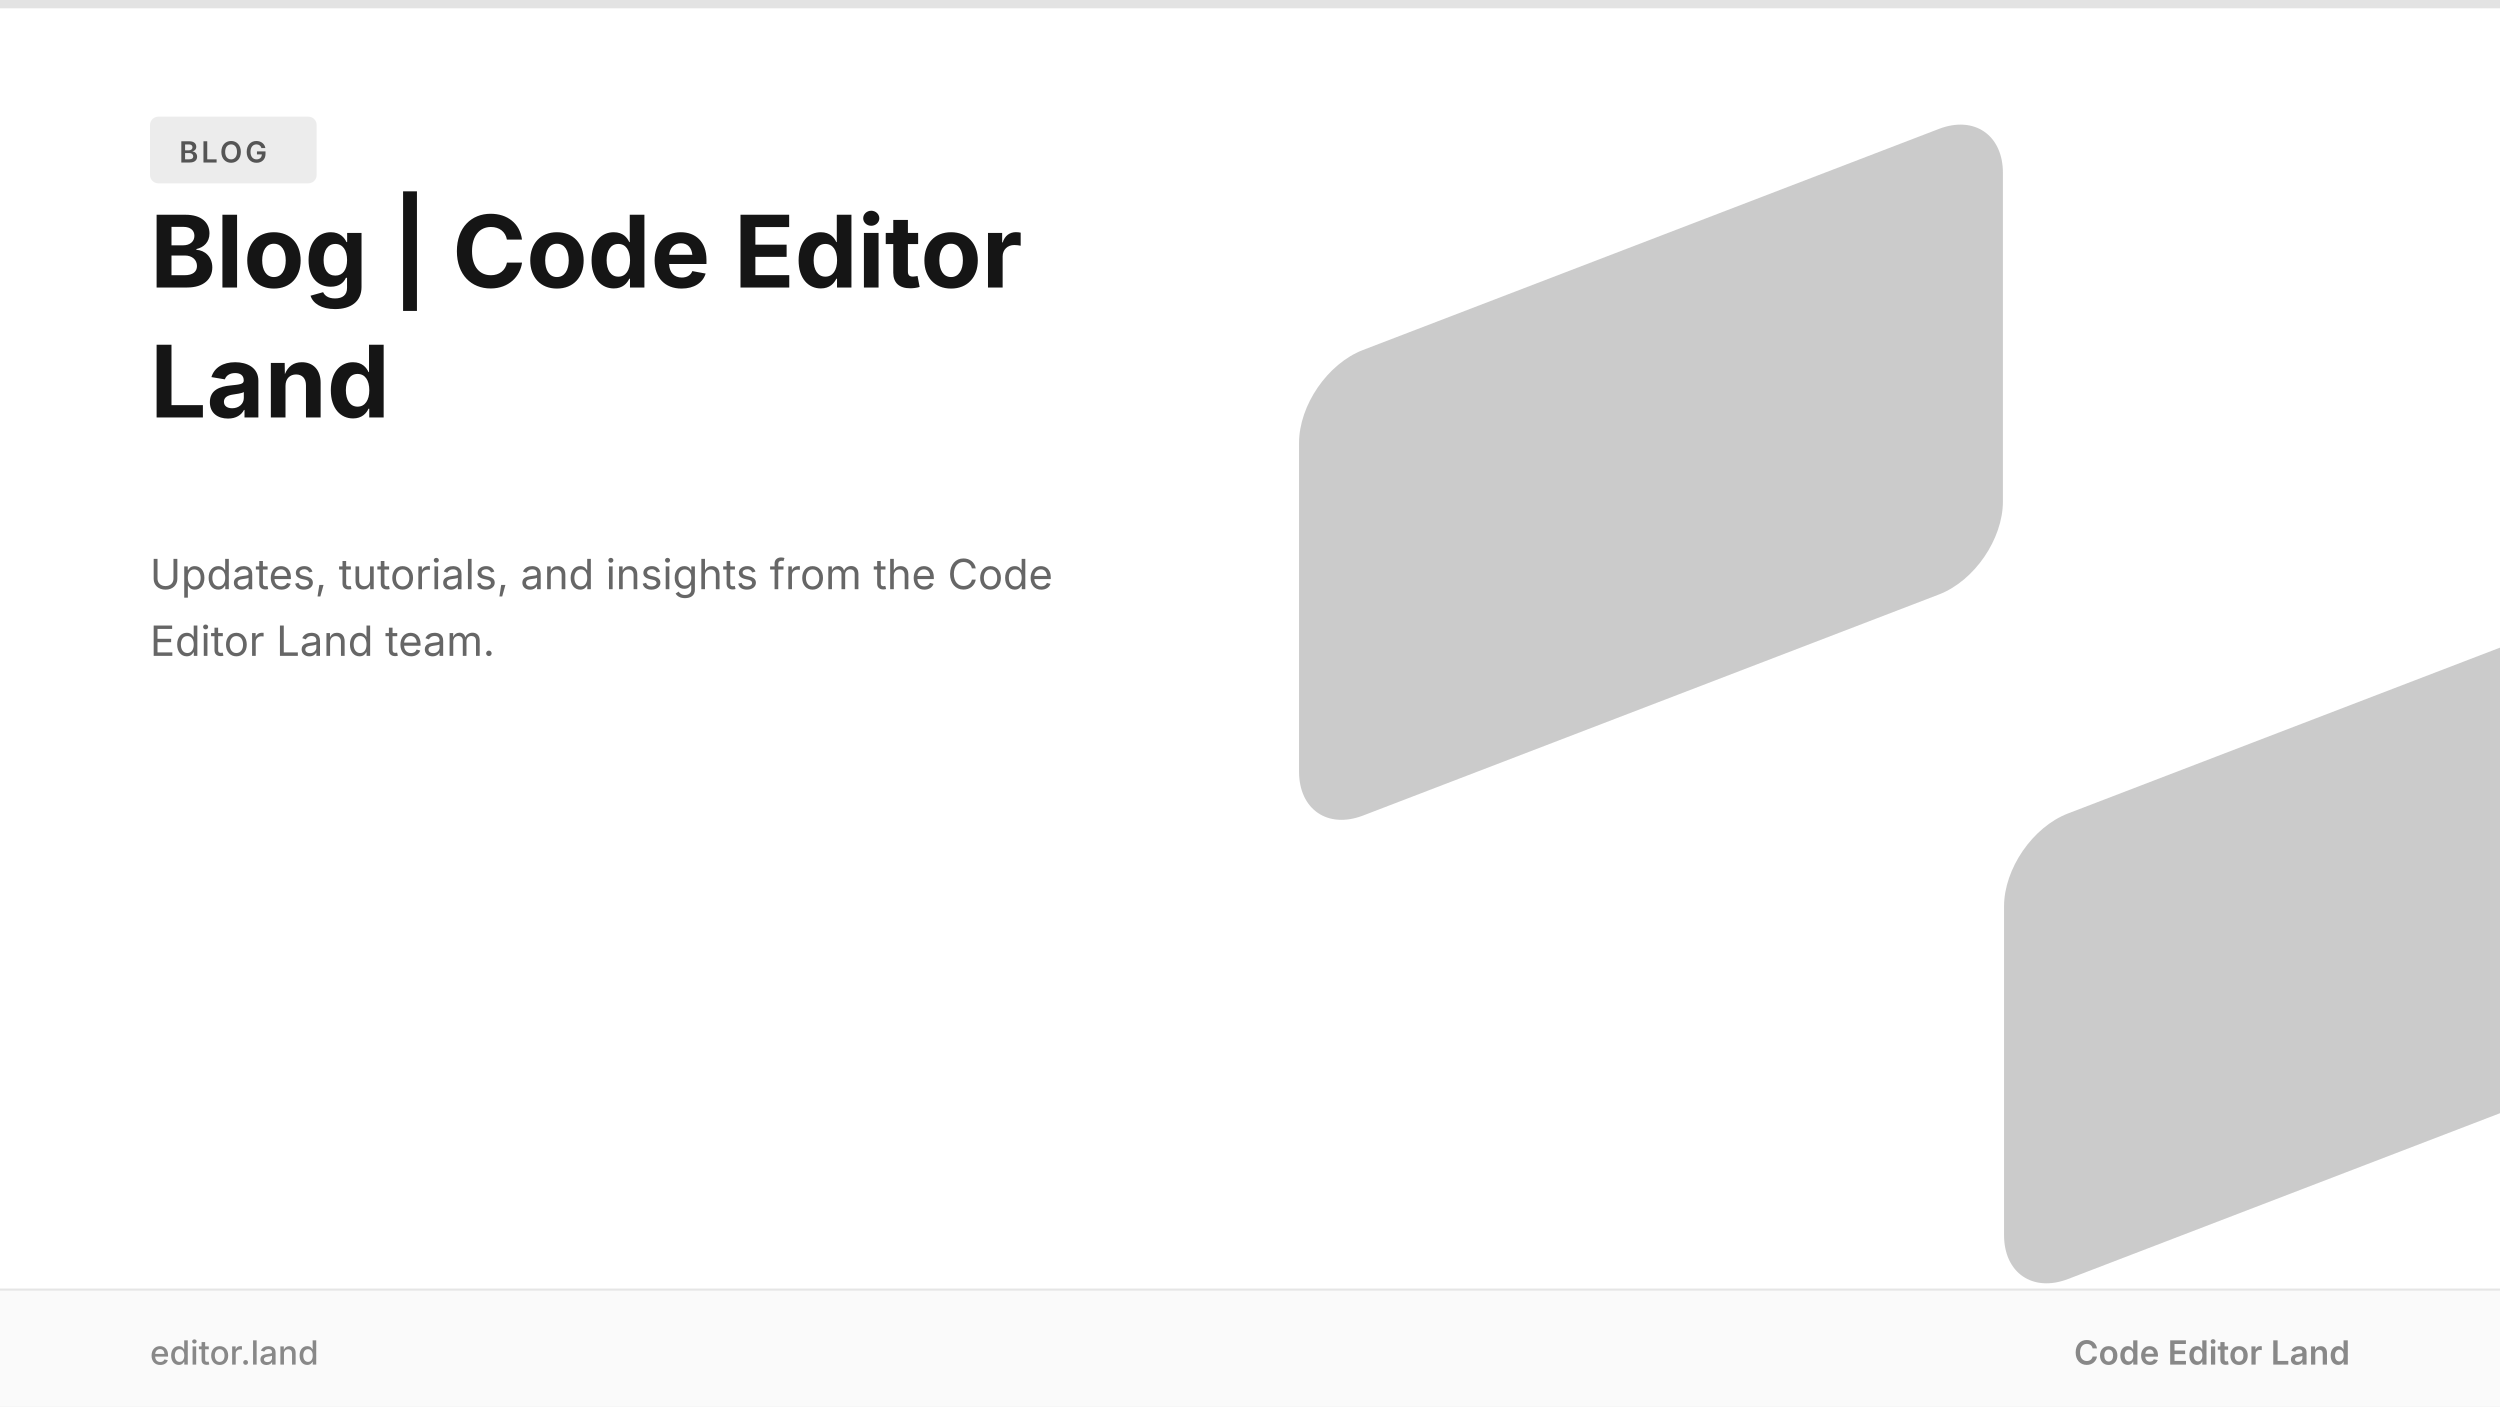
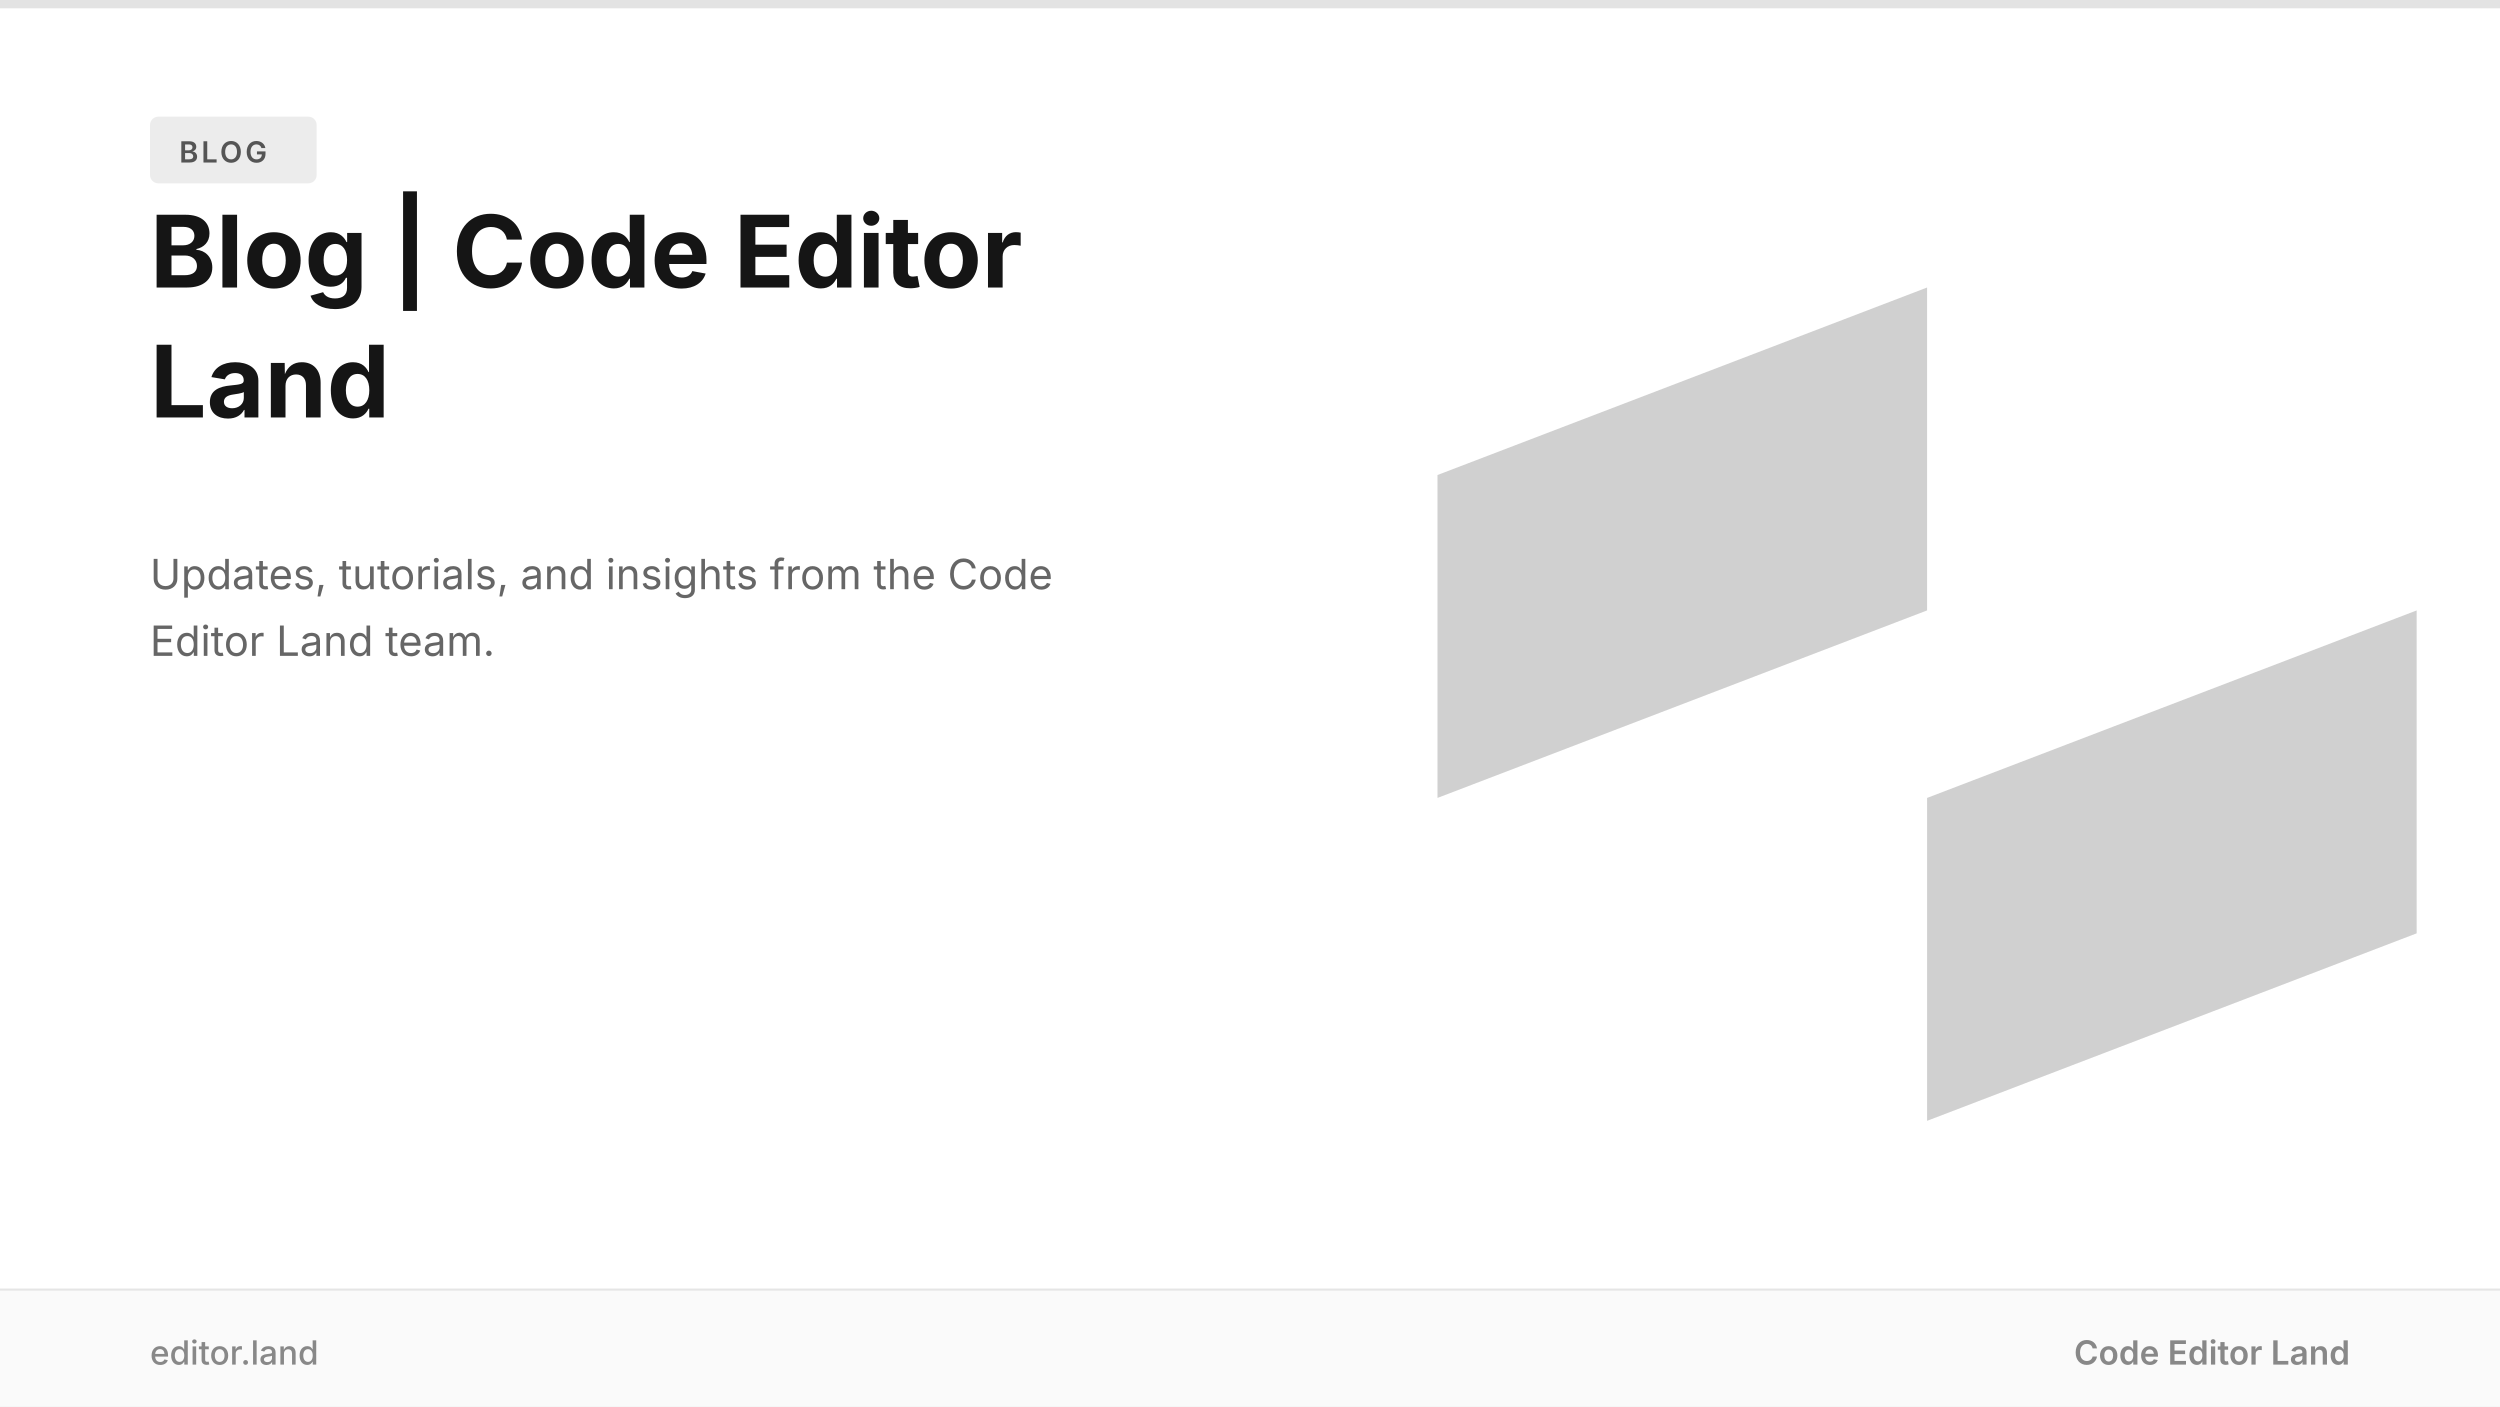
<svg xmlns="http://www.w3.org/2000/svg" width="1200" height="675" viewBox="0 0 1200 675">
  <path fill="#fff" d="M0 0h1200v675H0z" />
  <path fill="#151515" fill-opacity=".12" d="M0 0h1200v4H0z" />
-   <g fill="#151515" fill-opacity=".22" transform="matrix(.36 0 0 .36 623 50)">
-     <rect width="1005.28" height="620.771" rx="91.389" transform="matrix(-.93358 .35837 0 1 940 .24)" />
-     <rect width="1005.28" height="620.771" rx="91.389" transform="matrix(-.93358 .35837 0 1 1880 618.204)" />
-   </g>
+   <path fill="#151515" fill-opacity=".2" d="m925 138-235 90v155l235-90zm235 155-235 90v155l235-90z" />
  <rect width="80" height="32" x="72" y="56" fill="#151515" fill-opacity=".08" rx="4" />
  <text x="86" y="78" fill="#555" font-family="system-ui, -apple-system, 'Segoe UI', sans-serif" font-size="14" font-weight="600" letter-spacing=".1em">BLOG</text>
  <text x="72" y="138" fill="#151515" font-family="system-ui, -apple-system, 'Segoe UI', sans-serif" font-size="48" font-weight="700">Blog | Code Editor</text>
  <text x="72" y="200.4" fill="#151515" font-family="system-ui, -apple-system, 'Segoe UI', sans-serif" font-size="48" font-weight="700">Land</text>
  <text x="72" y="282.8" fill="#666" font-family="system-ui, -apple-system, 'Segoe UI', sans-serif" font-size="20" font-weight="400">Updates, tutorials, and insights from the Code</text>
  <text x="72" y="314.8" fill="#666" font-family="system-ui, -apple-system, 'Segoe UI', sans-serif" font-size="20" font-weight="400">Editor Land team.</text>
  <path fill="#fafafa" d="M0 619h1200v56H0z" />
  <path stroke="#e5e5e5" d="M0 619h1200" />
  <text x="72" y="655" fill="#888" font-family="system-ui, -apple-system, 'Segoe UI', sans-serif" font-size="16" font-weight="500">editor.land</text>
  <text x="1128" y="655" fill="#888" font-family="system-ui, -apple-system, 'Segoe UI', sans-serif" font-size="16" font-weight="600" text-anchor="end">Code Editor Land</text>
</svg>
